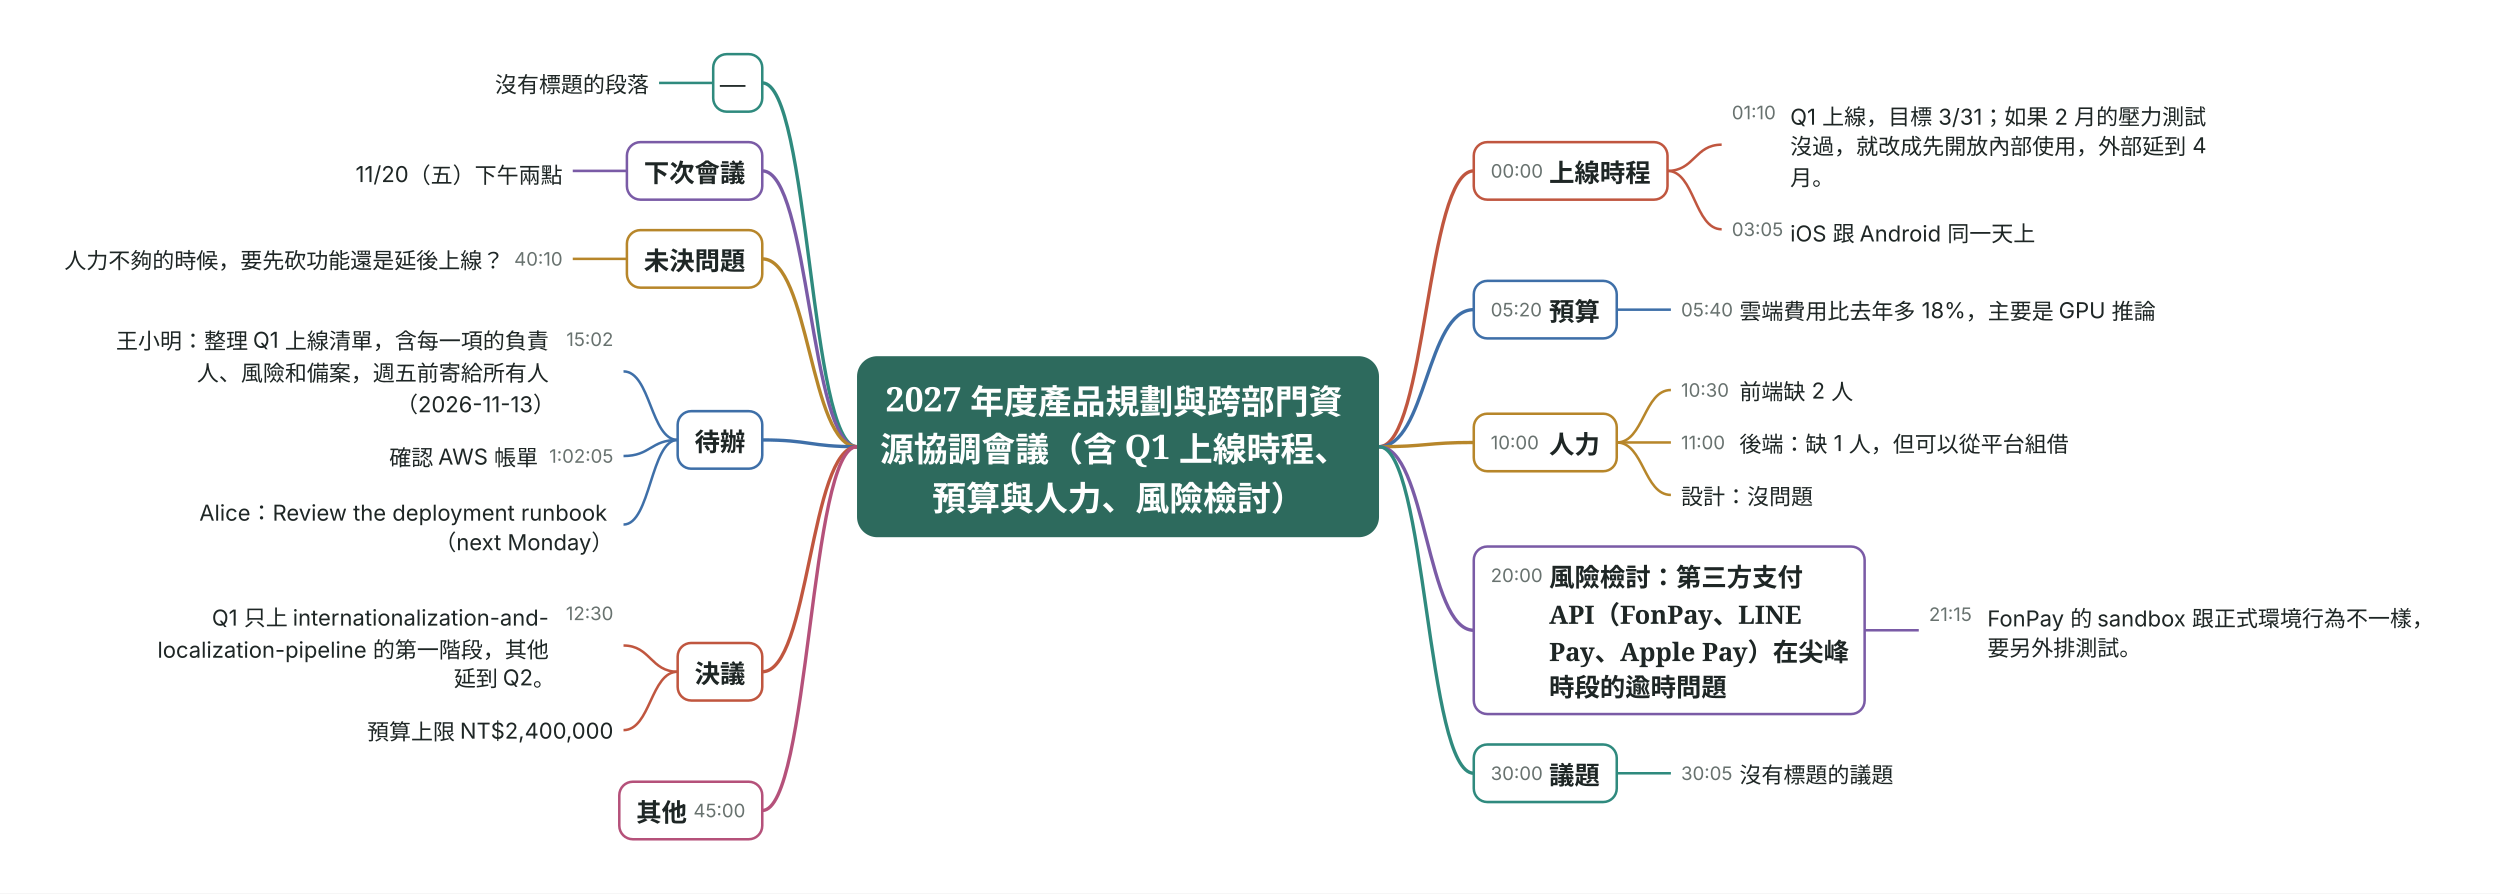
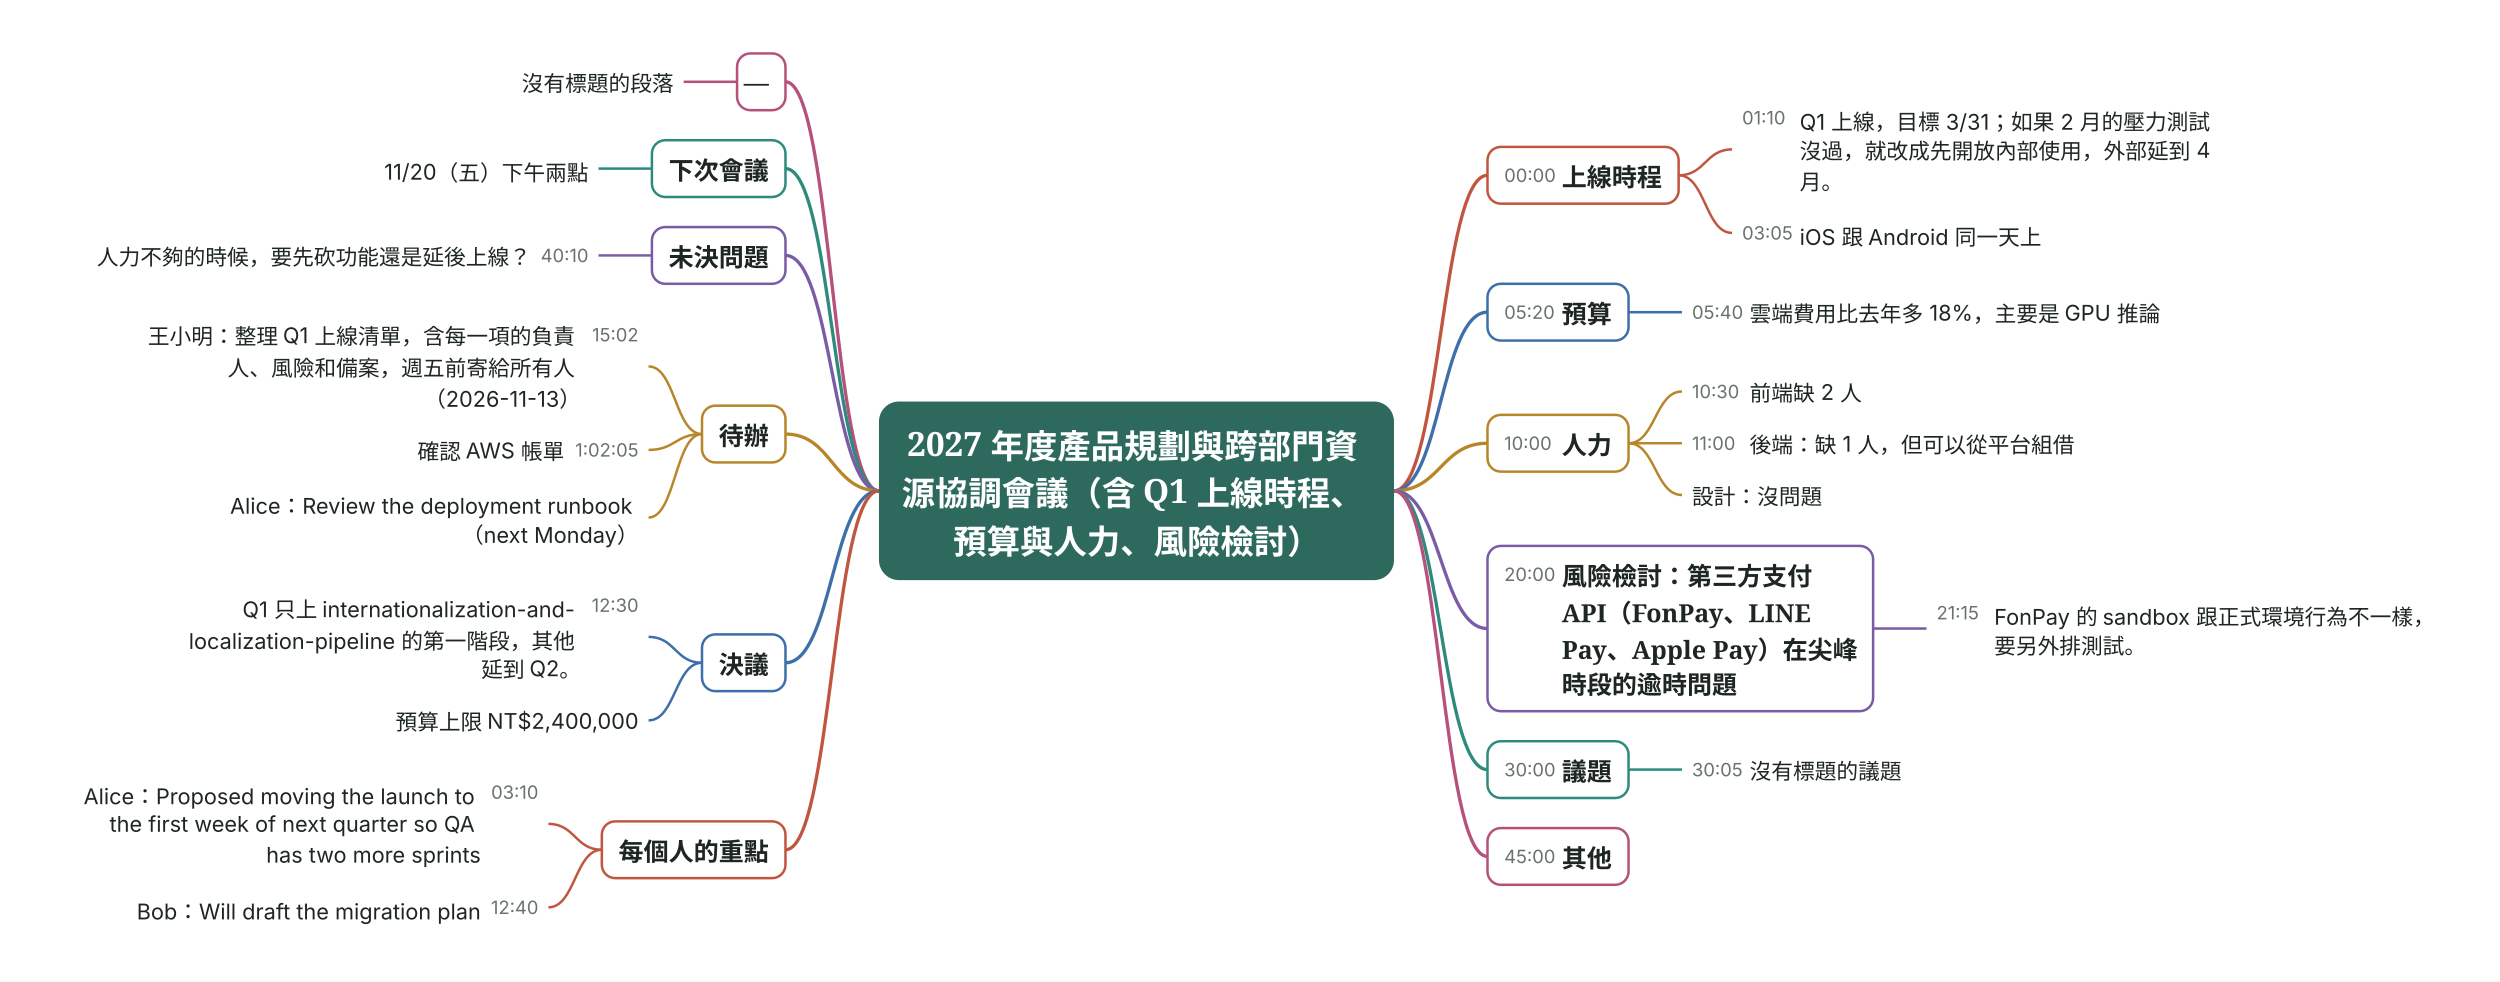
- <svg xmlns="http://www.w3.org/2000/svg" width="1477.5" height="528" viewBox="0 0 1477.5 528" font-family="&quot;PingFang TC&quot;, -apple-system, &quot;Microsoft JhengHei&quot;, &quot;Segoe UI&quot;, sans-serif">
+ <svg xmlns="http://www.w3.org/2000/svg" width="1497.5" height="588" viewBox="0 0 1497.5 588" font-family="&quot;PingFang TC&quot;, -apple-system, &quot;Microsoft JhengHei&quot;, &quot;Segoe UI&quot;, sans-serif">
  <rect width="100%" height="100%" fill="#FFFFFF" />
-   <path d="M 815 264 C 843 264 843 101 871 101" fill="none" stroke="#C0563F" stroke-width="2" />
-   <path d="M 985.5 101 C 1001.5 101 1001.5 85.5 1017.5 85.5" fill="none" stroke="#C0563F" stroke-width="1.5" />
-   <path d="M 985.5 101 C 1001.5 101 1001.5 135.5 1017.5 135.5" fill="none" stroke="#C0563F" stroke-width="1.5" />
-   <path d="M 815 264 C 843 264 843 183 871 183" fill="none" stroke="#3E6FA8" stroke-width="2" />
-   <path d="M 955.5 183 C 971.5 183 971.5 183 987.5 183" fill="none" stroke="#3E6FA8" stroke-width="1.5" />
-   <path d="M 815 264 C 843 264 843 261.5 871 261.5" fill="none" stroke="#B7862A" stroke-width="2" />
-   <path d="M 955.5 261.5 C 971.5 261.5 971.5 230.5 987.5 230.5" fill="none" stroke="#B7862A" stroke-width="1.5" />
-   <path d="M 955.5 261.5 C 971.5 261.5 971.5 261.5 987.5 261.5" fill="none" stroke="#B7862A" stroke-width="1.5" />
-   <path d="M 955.5 261.5 C 971.5 261.5 971.5 292.5 987.5 292.5" fill="none" stroke="#B7862A" stroke-width="1.5" />
-   <path d="M 815 264 C 843 264 843 372.5 871 372.5" fill="none" stroke="#7A5BA6" stroke-width="2" />
-   <path d="M 1102 372.5 C 1118 372.5 1118 372.5 1134 372.5" fill="none" stroke="#7A5BA6" stroke-width="1.5" />
-   <path d="M 815 264 C 843 264 843 457 871 457" fill="none" stroke="#2F8A7E" stroke-width="2" />
-   <path d="M 955.5 457 C 971.5 457 971.5 457 987.5 457" fill="none" stroke="#2F8A7E" stroke-width="1.5" />
-   <path d="M 506.5 264 C 478.5 264 478.5 49 450.5 49" fill="none" stroke="#2F8A7E" stroke-width="2" />
-   <path d="M 421.5 49 C 405.5 49 405.5 49 389.5 49" fill="none" stroke="#2F8A7E" stroke-width="1.5" />
-   <path d="M 506.5 264 C 478.5 264 478.5 101 450.5 101" fill="none" stroke="#7A5BA6" stroke-width="2" />
-   <path d="M 370.5 101 C 354.5 101 354.5 101 338.5 101" fill="none" stroke="#7A5BA6" stroke-width="1.5" />
-   <path d="M 506.5 264 C 478.5 264 478.5 153 450.5 153" fill="none" stroke="#B7862A" stroke-width="2" />
-   <path d="M 370.5 153 C 354.5 153 354.5 153 338.5 153" fill="none" stroke="#B7862A" stroke-width="1.5" />
-   <path d="M 506.5 264 C 478.5 264 478.5 260 450.5 260" fill="none" stroke="#3E6FA8" stroke-width="2" />
-   <path d="M 400.5 260 C 384.5 260 384.5 219.5 368.5 219.5" fill="none" stroke="#3E6FA8" stroke-width="1.5" />
-   <path d="M 400.5 260 C 384.5 260 384.5 269.5 368.5 269.5" fill="none" stroke="#3E6FA8" stroke-width="1.5" />
-   <path d="M 400.5 260 C 384.5 260 384.5 310 368.5 310" fill="none" stroke="#3E6FA8" stroke-width="1.5" />
-   <path d="M 506.5 264 C 478.5 264 478.5 397 450.5 397" fill="none" stroke="#C0563F" stroke-width="2" />
-   <path d="M 400.5 397 C 384.5 397 384.5 381.5 368.5 381.5" fill="none" stroke="#C0563F" stroke-width="1.5" />
-   <path d="M 400.5 397 C 384.5 397 384.5 431.5 368.5 431.5" fill="none" stroke="#C0563F" stroke-width="1.5" />
-   <path d="M 506.5 264 C 478.5 264 478.5 479 450.5 479" fill="none" stroke="#B5517A" stroke-width="2" />
-   <rect x="506.5" y="210.5" width="308.5" height="107" rx="12" fill="#2D6A5D" />
+   <path d="M 835 294 C 863 294 863 105 891 105" fill="none" stroke="#C0563F" stroke-width="2" />
+   <path d="M 1005.5 105 C 1021.5 105 1021.5 89.5 1037.5 89.5" fill="none" stroke="#C0563F" stroke-width="1.5" />
+   <path d="M 1005.5 105 C 1021.5 105 1021.5 139.5 1037.5 139.5" fill="none" stroke="#C0563F" stroke-width="1.5" />
+   <path d="M 835 294 C 863 294 863 187 891 187" fill="none" stroke="#3E6FA8" stroke-width="2" />
+   <path d="M 975.5 187 C 991.5 187 991.5 187 1007.5 187" fill="none" stroke="#3E6FA8" stroke-width="1.5" />
+   <path d="M 835 294 C 863 294 863 265.5 891 265.5" fill="none" stroke="#B7862A" stroke-width="2" />
+   <path d="M 975.5 265.5 C 991.5 265.5 991.5 234.5 1007.5 234.5" fill="none" stroke="#B7862A" stroke-width="1.5" />
+   <path d="M 975.5 265.5 C 991.5 265.5 991.5 265.5 1007.5 265.5" fill="none" stroke="#B7862A" stroke-width="1.5" />
+   <path d="M 975.5 265.5 C 991.5 265.5 991.5 296.5 1007.5 296.5" fill="none" stroke="#B7862A" stroke-width="1.5" />
+   <path d="M 835 294 C 863 294 863 376.5 891 376.5" fill="none" stroke="#7A5BA6" stroke-width="2" />
+   <path d="M 1122 376.5 C 1138 376.5 1138 376.5 1154 376.5" fill="none" stroke="#7A5BA6" stroke-width="1.5" />
+   <path d="M 835 294 C 863 294 863 461 891 461" fill="none" stroke="#2F8A7E" stroke-width="2" />
+   <path d="M 975.5 461 C 991.5 461 991.5 461 1007.5 461" fill="none" stroke="#2F8A7E" stroke-width="1.5" />
+   <path d="M 835 294 C 863 294 863 513 891 513" fill="none" stroke="#B5517A" stroke-width="2" />
+   <path d="M 526.5 294 C 498.5 294 498.5 49 470.5 49" fill="none" stroke="#B5517A" stroke-width="2" />
+   <path d="M 441.5 49 C 425.5 49 425.5 49 409.5 49" fill="none" stroke="#B5517A" stroke-width="1.5" />
+   <path d="M 526.5 294 C 498.5 294 498.5 101 470.5 101" fill="none" stroke="#2F8A7E" stroke-width="2" />
+   <path d="M 390.5 101 C 374.5 101 374.5 101 358.5 101" fill="none" stroke="#2F8A7E" stroke-width="1.5" />
+   <path d="M 526.5 294 C 498.5 294 498.5 153 470.5 153" fill="none" stroke="#7A5BA6" stroke-width="2" />
+   <path d="M 390.5 153 C 374.5 153 374.5 153 358.5 153" fill="none" stroke="#7A5BA6" stroke-width="1.5" />
+   <path d="M 526.5 294 C 498.5 294 498.5 260 470.5 260" fill="none" stroke="#B7862A" stroke-width="2" />
+   <path d="M 420.5 260 C 404.5 260 404.5 219.5 388.5 219.5" fill="none" stroke="#B7862A" stroke-width="1.5" />
+   <path d="M 420.5 260 C 404.5 260 404.5 269.5 388.5 269.5" fill="none" stroke="#B7862A" stroke-width="1.5" />
+   <path d="M 420.5 260 C 404.5 260 404.5 310 388.5 310" fill="none" stroke="#B7862A" stroke-width="1.5" />
+   <path d="M 526.5 294 C 498.5 294 498.5 397 470.5 397" fill="none" stroke="#3E6FA8" stroke-width="2" />
+   <path d="M 420.5 397 C 404.5 397 404.5 381.5 388.5 381.5" fill="none" stroke="#3E6FA8" stroke-width="1.5" />
+   <path d="M 420.5 397 C 404.5 397 404.5 431.5 388.5 431.5" fill="none" stroke="#3E6FA8" stroke-width="1.5" />
+   <path d="M 526.5 294 C 498.5 294 498.5 509 470.5 509" fill="none" stroke="#C0563F" stroke-width="2" />
+   <path d="M 360.5 509 C 344.5 509 344.5 493.5 328.5 493.5" fill="none" stroke="#C0563F" stroke-width="1.5" />
+   <path d="M 360.5 509 C 344.5 509 344.5 543.5 328.5 543.5" fill="none" stroke="#C0563F" stroke-width="1.5" />
+   <rect x="526.5" y="240.5" width="308.5" height="107" rx="12" fill="#2D6A5D" />
  <text font-size="20" fill="#FFFFFF" font-family="&quot;Songti TC&quot;, PMingLiU, &quot;Microsoft JhengHei&quot;, serif" font-weight="600" text-anchor="middle" dominant-baseline="central">
-     <tspan x="661" y="235">2027 年度產品規劃與跨部門資</tspan>
-     <tspan x="661" y="264">源協調會議（含 Q1 上線時程、</tspan>
-     <tspan x="661" y="293">預算與人力、風險檢討）</tspan>
+     <tspan x="681" y="265">2027 年度產品規劃與跨部門資</tspan>
+     <tspan x="681" y="294">源協調會議（含 Q1 上線時程、</tspan>
+     <tspan x="681" y="323">預算與人力、風險檢討）</tspan>
  </text>
-   <rect x="871" y="84" width="114.5" height="34" rx="8" fill="#FFFFFF" stroke="#C0563F" stroke-width="1.5" />
-   <text x="881" y="101" font-size="11" fill="#68726F" text-anchor="start" dominant-baseline="central">00:00</text>
+   <rect x="891" y="88" width="114.5" height="34" rx="8" fill="#FFFFFF" stroke="#C0563F" stroke-width="1.5" />
+   <text x="901" y="105" font-size="11" fill="#68726F" text-anchor="start" dominant-baseline="central">00:00</text>
  <text font-size="15" fill="#1E2625" font-family="&quot;Songti TC&quot;, PMingLiU, &quot;Microsoft JhengHei&quot;, serif" font-weight="600" text-anchor="start" dominant-baseline="central">
-     <tspan x="915.5" y="101">上線時程</tspan>
+     <tspan x="935.5" y="105">上線時程</tspan>
  </text>
-   <text x="1023.5" y="66.5" font-size="11" fill="#68726F" text-anchor="start" dominant-baseline="central">01:10</text>
+   <text x="1043.5" y="70.5" font-size="11" fill="#68726F" text-anchor="start" dominant-baseline="central">01:10</text>
  <text font-size="13" fill="#1E2625" text-anchor="start" dominant-baseline="central">
-     <tspan x="1058" y="66.5">Q1 上線，目標 3/31；如果 2 月的壓力測試</tspan>
-     <tspan x="1058" y="85.5">沒過，就改成先開放內部使用，外部延到 4</tspan>
-     <tspan x="1058" y="104">月。</tspan>
+     <tspan x="1078" y="70.5">Q1 上線，目標 3/31；如果 2 月的壓力測試</tspan>
+     <tspan x="1078" y="89.5">沒過，就改成先開放內部使用，外部延到 4</tspan>
+     <tspan x="1078" y="108">月。</tspan>
  </text>
-   <text x="1023.5" y="135.5" font-size="11" fill="#68726F" text-anchor="start" dominant-baseline="central">03:05</text>
+   <text x="1043.5" y="139.5" font-size="11" fill="#68726F" text-anchor="start" dominant-baseline="central">03:05</text>
  <text font-size="13" fill="#1E2625" text-anchor="start" dominant-baseline="central">
-     <tspan x="1058" y="135.5">iOS 跟 Android 同一天上</tspan>
+     <tspan x="1078" y="139.5">iOS 跟 Android 同一天上</tspan>
  </text>
-   <rect x="871" y="166" width="84.5" height="34" rx="8" fill="#FFFFFF" stroke="#3E6FA8" stroke-width="1.5" />
-   <text x="881" y="183" font-size="11" fill="#68726F" text-anchor="start" dominant-baseline="central">05:20</text>
+   <rect x="891" y="170" width="84.5" height="34" rx="8" fill="#FFFFFF" stroke="#3E6FA8" stroke-width="1.5" />
+   <text x="901" y="187" font-size="11" fill="#68726F" text-anchor="start" dominant-baseline="central">05:20</text>
  <text font-size="15" fill="#1E2625" font-family="&quot;Songti TC&quot;, PMingLiU, &quot;Microsoft JhengHei&quot;, serif" font-weight="600" text-anchor="start" dominant-baseline="central">
-     <tspan x="915.5" y="183">預算</tspan>
+     <tspan x="935.5" y="187">預算</tspan>
  </text>
-   <text x="993.5" y="183" font-size="11" fill="#68726F" text-anchor="start" dominant-baseline="central">05:40</text>
+   <text x="1013.5" y="187" font-size="11" fill="#68726F" text-anchor="start" dominant-baseline="central">05:40</text>
  <text font-size="13" fill="#1E2625" text-anchor="start" dominant-baseline="central">
-     <tspan x="1028" y="183">雲端費用比去年多 18%，主要是 GPU 推論</tspan>
+     <tspan x="1048" y="187">雲端費用比去年多 18%，主要是 GPU 推論</tspan>
  </text>
-   <rect x="871" y="244.5" width="84.5" height="34" rx="8" fill="#FFFFFF" stroke="#B7862A" stroke-width="1.5" />
-   <text x="881" y="261.5" font-size="11" fill="#68726F" text-anchor="start" dominant-baseline="central">10:00</text>
+   <rect x="891" y="248.5" width="84.5" height="34" rx="8" fill="#FFFFFF" stroke="#B7862A" stroke-width="1.5" />
+   <text x="901" y="265.5" font-size="11" fill="#68726F" text-anchor="start" dominant-baseline="central">10:00</text>
  <text font-size="15" fill="#1E2625" font-family="&quot;Songti TC&quot;, PMingLiU, &quot;Microsoft JhengHei&quot;, serif" font-weight="600" text-anchor="start" dominant-baseline="central">
-     <tspan x="915.5" y="261.5">人力</tspan>
+     <tspan x="935.5" y="265.5">人力</tspan>
  </text>
-   <text x="993.5" y="230.5" font-size="11" fill="#68726F" text-anchor="start" dominant-baseline="central">10:30</text>
+   <text x="1013.5" y="234.5" font-size="11" fill="#68726F" text-anchor="start" dominant-baseline="central">10:30</text>
  <text font-size="13" fill="#1E2625" text-anchor="start" dominant-baseline="central">
-     <tspan x="1028" y="230.5">前端缺 2 人</tspan>
+     <tspan x="1048" y="234.5">前端缺 2 人</tspan>
  </text>
-   <text x="993.5" y="261.5" font-size="11" fill="#68726F" text-anchor="start" dominant-baseline="central">11:00</text>
+   <text x="1013.5" y="265.5" font-size="11" fill="#68726F" text-anchor="start" dominant-baseline="central">11:00</text>
  <text font-size="13" fill="#1E2625" text-anchor="start" dominant-baseline="central">
-     <tspan x="1028" y="261.5">後端：缺 1 人，但可以從平台組借</tspan>
+     <tspan x="1048" y="265.5">後端：缺 1 人，但可以從平台組借</tspan>
  </text>
  <text font-size="13" fill="#1E2625" text-anchor="start" dominant-baseline="central">
-     <tspan x="993.5" y="292.5">設計：沒問題</tspan>
+     <tspan x="1013.5" y="296.5">設計：沒問題</tspan>
  </text>
-   <rect x="871" y="323" width="231" height="99" rx="8" fill="#FFFFFF" stroke="#7A5BA6" stroke-width="1.5" />
-   <text x="881" y="340" font-size="11" fill="#68726F" text-anchor="start" dominant-baseline="central">20:00</text>
+   <rect x="891" y="327" width="231" height="99" rx="8" fill="#FFFFFF" stroke="#7A5BA6" stroke-width="1.5" />
+   <text x="901" y="344" font-size="11" fill="#68726F" text-anchor="start" dominant-baseline="central">20:00</text>
  <text font-size="15" fill="#1E2625" font-family="&quot;Songti TC&quot;, PMingLiU, &quot;Microsoft JhengHei&quot;, serif" font-weight="600" text-anchor="start" dominant-baseline="central">
-     <tspan x="915.5" y="340">風險檢討：第三方支付</tspan>
-     <tspan x="915.5" y="361.5">API（FonPay、LINE</tspan>
-     <tspan x="915.5" y="383.5">Pay、Apple Pay）在尖峰</tspan>
-     <tspan x="915.5" y="405">時段的逾時問題</tspan>
+     <tspan x="935.5" y="344">風險檢討：第三方支付</tspan>
+     <tspan x="935.5" y="365.5">API（FonPay、LINE</tspan>
+     <tspan x="935.5" y="387.5">Pay、Apple Pay）在尖峰</tspan>
+     <tspan x="935.5" y="409">時段的逾時問題</tspan>
  </text>
-   <text x="1140" y="363" font-size="11" fill="#68726F" text-anchor="start" dominant-baseline="central">21:15</text>
+   <text x="1160" y="367" font-size="11" fill="#68726F" text-anchor="start" dominant-baseline="central">21:15</text>
  <text font-size="13" fill="#1E2625" text-anchor="start" dominant-baseline="central">
-     <tspan x="1174.5" y="363">FonPay 的 sandbox 跟正式環境行為不一樣，</tspan>
-     <tspan x="1174.5" y="382">要另外排測試。</tspan>
+     <tspan x="1194.5" y="367">FonPay 的 sandbox 跟正式環境行為不一樣，</tspan>
+     <tspan x="1194.5" y="386">要另外排測試。</tspan>
  </text>
-   <rect x="871" y="440" width="84.5" height="34" rx="8" fill="#FFFFFF" stroke="#2F8A7E" stroke-width="1.5" />
-   <text x="881" y="457" font-size="11" fill="#68726F" text-anchor="start" dominant-baseline="central">30:00</text>
+   <rect x="891" y="444" width="84.5" height="34" rx="8" fill="#FFFFFF" stroke="#2F8A7E" stroke-width="1.5" />
+   <text x="901" y="461" font-size="11" fill="#68726F" text-anchor="start" dominant-baseline="central">30:00</text>
  <text font-size="15" fill="#1E2625" font-family="&quot;Songti TC&quot;, PMingLiU, &quot;Microsoft JhengHei&quot;, serif" font-weight="600" text-anchor="start" dominant-baseline="central">
-     <tspan x="915.5" y="457">議題</tspan>
+     <tspan x="935.5" y="461">議題</tspan>
  </text>
-   <text x="993.5" y="457" font-size="11" fill="#68726F" text-anchor="start" dominant-baseline="central">30:05</text>
+   <text x="1013.5" y="461" font-size="11" fill="#68726F" text-anchor="start" dominant-baseline="central">30:05</text>
  <text font-size="13" fill="#1E2625" text-anchor="start" dominant-baseline="central">
-     <tspan x="1028" y="457">沒有標題的議題</tspan>
+     <tspan x="1048" y="461">沒有標題的議題</tspan>
  </text>
-   <rect x="421.5" y="32" width="29" height="34" rx="8" fill="#FFFFFF" stroke="#2F8A7E" stroke-width="1.5" />
+   <rect x="891" y="496" width="84.5" height="34" rx="8" fill="#FFFFFF" stroke="#B5517A" stroke-width="1.5" />
+   <text x="901" y="513" font-size="11" fill="#68726F" text-anchor="start" dominant-baseline="central">45:00</text>
+   <text font-size="15" fill="#1E2625" font-family="&quot;Songti TC&quot;, PMingLiU, &quot;Microsoft JhengHei&quot;, serif" font-weight="600" text-anchor="start" dominant-baseline="central">
+     <tspan x="935.5" y="513">其他</tspan>
+   </text>
+   <rect x="441.5" y="32" width="29" height="34" rx="8" fill="#FFFFFF" stroke="#B5517A" stroke-width="1.5" />
  <text font-size="15" fill="#1E2625" font-family="&quot;Songti TC&quot;, PMingLiU, &quot;Microsoft JhengHei&quot;, serif" font-weight="600" text-anchor="end" dominant-baseline="central">
-     <tspan x="440.5" y="49">—</tspan>
+     <tspan x="460.5" y="49">—</tspan>
  </text>
  <text font-size="13" fill="#1E2625" text-anchor="end" dominant-baseline="central">
-     <tspan x="383.5" y="49">沒有標題的段落</tspan>
+     <tspan x="403.5" y="49">沒有標題的段落</tspan>
  </text>
-   <rect x="370.5" y="84" width="80" height="34" rx="8" fill="#FFFFFF" stroke="#7A5BA6" stroke-width="1.5" />
+   <rect x="390.5" y="84" width="80" height="34" rx="8" fill="#FFFFFF" stroke="#2F8A7E" stroke-width="1.5" />
  <text font-size="15" fill="#1E2625" font-family="&quot;Songti TC&quot;, PMingLiU, &quot;Microsoft JhengHei&quot;, serif" font-weight="600" text-anchor="end" dominant-baseline="central">
-     <tspan x="440.5" y="101">下次會議</tspan>
+     <tspan x="460.5" y="101">下次會議</tspan>
  </text>
  <text font-size="13" fill="#1E2625" text-anchor="end" dominant-baseline="central">
-     <tspan x="332.5" y="101">11/20（五）下午兩點</tspan>
+     <tspan x="352.5" y="101">11/20（五）下午兩點</tspan>
  </text>
-   <rect x="370.5" y="136" width="80" height="34" rx="8" fill="#FFFFFF" stroke="#B7862A" stroke-width="1.5" />
+   <rect x="390.5" y="136" width="80" height="34" rx="8" fill="#FFFFFF" stroke="#7A5BA6" stroke-width="1.5" />
  <text font-size="15" fill="#1E2625" font-family="&quot;Songti TC&quot;, PMingLiU, &quot;Microsoft JhengHei&quot;, serif" font-weight="600" text-anchor="end" dominant-baseline="central">
-     <tspan x="440.5" y="153">未決問題</tspan>
+     <tspan x="460.5" y="153">未決問題</tspan>
  </text>
-   <text x="332.5" y="153" font-size="11" fill="#68726F" text-anchor="end" dominant-baseline="central">40:10</text>
+   <text x="352.5" y="153" font-size="11" fill="#68726F" text-anchor="end" dominant-baseline="central">40:10</text>
  <text font-size="13" fill="#1E2625" text-anchor="end" dominant-baseline="central">
-     <tspan x="298" y="153">人力不夠的時候，要先砍功能還是延後上線？</tspan>
+     <tspan x="318" y="153">人力不夠的時候，要先砍功能還是延後上線？</tspan>
  </text>
-   <rect x="400.5" y="243" width="50" height="34" rx="8" fill="#FFFFFF" stroke="#3E6FA8" stroke-width="1.5" />
+   <rect x="420.5" y="243" width="50" height="34" rx="8" fill="#FFFFFF" stroke="#B7862A" stroke-width="1.5" />
  <text font-size="15" fill="#1E2625" font-family="&quot;Songti TC&quot;, PMingLiU, &quot;Microsoft JhengHei&quot;, serif" font-weight="600" text-anchor="end" dominant-baseline="central">
-     <tspan x="440.5" y="260">待辦</tspan>
+     <tspan x="460.5" y="260">待辦</tspan>
  </text>
-   <text x="362.5" y="200.5" font-size="11" fill="#68726F" text-anchor="end" dominant-baseline="central">15:02</text>
+   <text x="382.5" y="200.5" font-size="11" fill="#68726F" text-anchor="end" dominant-baseline="central">15:02</text>
  <text font-size="13" fill="#1E2625" text-anchor="end" dominant-baseline="central">
-     <tspan x="328" y="200.5">王小明：整理 Q1 上線清單，含每一項的負責</tspan>
-     <tspan x="328" y="219.5">人、風險和備案，週五前寄給所有人</tspan>
-     <tspan x="328" y="238">（2026-11-13）</tspan>
+     <tspan x="348" y="200.5">王小明：整理 Q1 上線清單，含每一項的負責</tspan>
+     <tspan x="348" y="219.5">人、風險和備案，週五前寄給所有人</tspan>
+     <tspan x="348" y="238">（2026-11-13）</tspan>
  </text>
-   <text x="362.5" y="269.5" font-size="11" fill="#68726F" text-anchor="end" dominant-baseline="central">1:02:05</text>
+   <text x="382.5" y="269.5" font-size="11" fill="#68726F" text-anchor="end" dominant-baseline="central">1:02:05</text>
  <text font-size="13" fill="#1E2625" text-anchor="end" dominant-baseline="central">
-     <tspan x="318" y="269.5">確認 AWS 帳單</tspan>
+     <tspan x="338" y="269.5">確認 AWS 帳單</tspan>
  </text>
  <text font-size="13" fill="#1E2625" text-anchor="end" dominant-baseline="central">
-     <tspan x="362.5" y="300.5">Alice：Review the deployment runbook</tspan>
-     <tspan x="362.5" y="319.5">（next Monday）</tspan>
+     <tspan x="382.5" y="300.5">Alice：Review the deployment runbook</tspan>
+     <tspan x="382.5" y="319.5">（next Monday）</tspan>
  </text>
-   <rect x="400.5" y="380" width="50" height="34" rx="8" fill="#FFFFFF" stroke="#C0563F" stroke-width="1.5" />
+   <rect x="420.5" y="380" width="50" height="34" rx="8" fill="#FFFFFF" stroke="#3E6FA8" stroke-width="1.5" />
  <text font-size="15" fill="#1E2625" font-family="&quot;Songti TC&quot;, PMingLiU, &quot;Microsoft JhengHei&quot;, serif" font-weight="600" text-anchor="end" dominant-baseline="central">
-     <tspan x="440.5" y="397">決議</tspan>
+     <tspan x="460.5" y="397">決議</tspan>
  </text>
-   <text x="362.5" y="362.5" font-size="11" fill="#68726F" text-anchor="end" dominant-baseline="central">12:30</text>
+   <text x="382.5" y="362.5" font-size="11" fill="#68726F" text-anchor="end" dominant-baseline="central">12:30</text>
  <text font-size="13" fill="#1E2625" text-anchor="end" dominant-baseline="central">
-     <tspan x="328" y="362.5">Q1 只上 internationalization-and-</tspan>
-     <tspan x="328" y="381.5">localization-pipeline 的第一階段，其他</tspan>
-     <tspan x="328" y="400">延到 Q2。</tspan>
+     <tspan x="348" y="362.5">Q1 只上 internationalization-and-</tspan>
+     <tspan x="348" y="381.5">localization-pipeline 的第一階段，其他</tspan>
+     <tspan x="348" y="400">延到 Q2。</tspan>
  </text>
  <text font-size="13" fill="#1E2625" text-anchor="end" dominant-baseline="central">
-     <tspan x="362.5" y="431.5">預算上限 NT$2,400,000</tspan>
+     <tspan x="382.5" y="431.5">預算上限 NT$2,400,000</tspan>
  </text>
-   <rect x="366" y="462" width="84.5" height="34" rx="8" fill="#FFFFFF" stroke="#B5517A" stroke-width="1.5" />
-   <text x="440.5" y="479" font-size="11" fill="#68726F" text-anchor="end" dominant-baseline="central">45:00</text>
+   <rect x="360.5" y="492" width="110" height="34" rx="8" fill="#FFFFFF" stroke="#C0563F" stroke-width="1.5" />
  <text font-size="15" fill="#1E2625" font-family="&quot;Songti TC&quot;, PMingLiU, &quot;Microsoft JhengHei&quot;, serif" font-weight="600" text-anchor="end" dominant-baseline="central">
-     <tspan x="406" y="479">其他</tspan>
+     <tspan x="460.5" y="509">每個人的重點</tspan>
+   </text>
+   <text x="322.5" y="474.5" font-size="11" fill="#68726F" text-anchor="end" dominant-baseline="central">03:10</text>
+   <text font-size="13" fill="#1E2625" text-anchor="end" dominant-baseline="central">
+     <tspan x="288" y="474.5">Alice：Proposed moving the launch to</tspan>
+     <tspan x="288" y="493.5">the first week of next quarter so QA</tspan>
+     <tspan x="288" y="512">has two more sprints</tspan>
+   </text>
+   <text x="322.5" y="543.5" font-size="11" fill="#68726F" text-anchor="end" dominant-baseline="central">12:40</text>
+   <text font-size="13" fill="#1E2625" text-anchor="end" dominant-baseline="central">
+     <tspan x="288" y="543.5">Bob：Will draft the migration plan</tspan>
  </text>
</svg>
